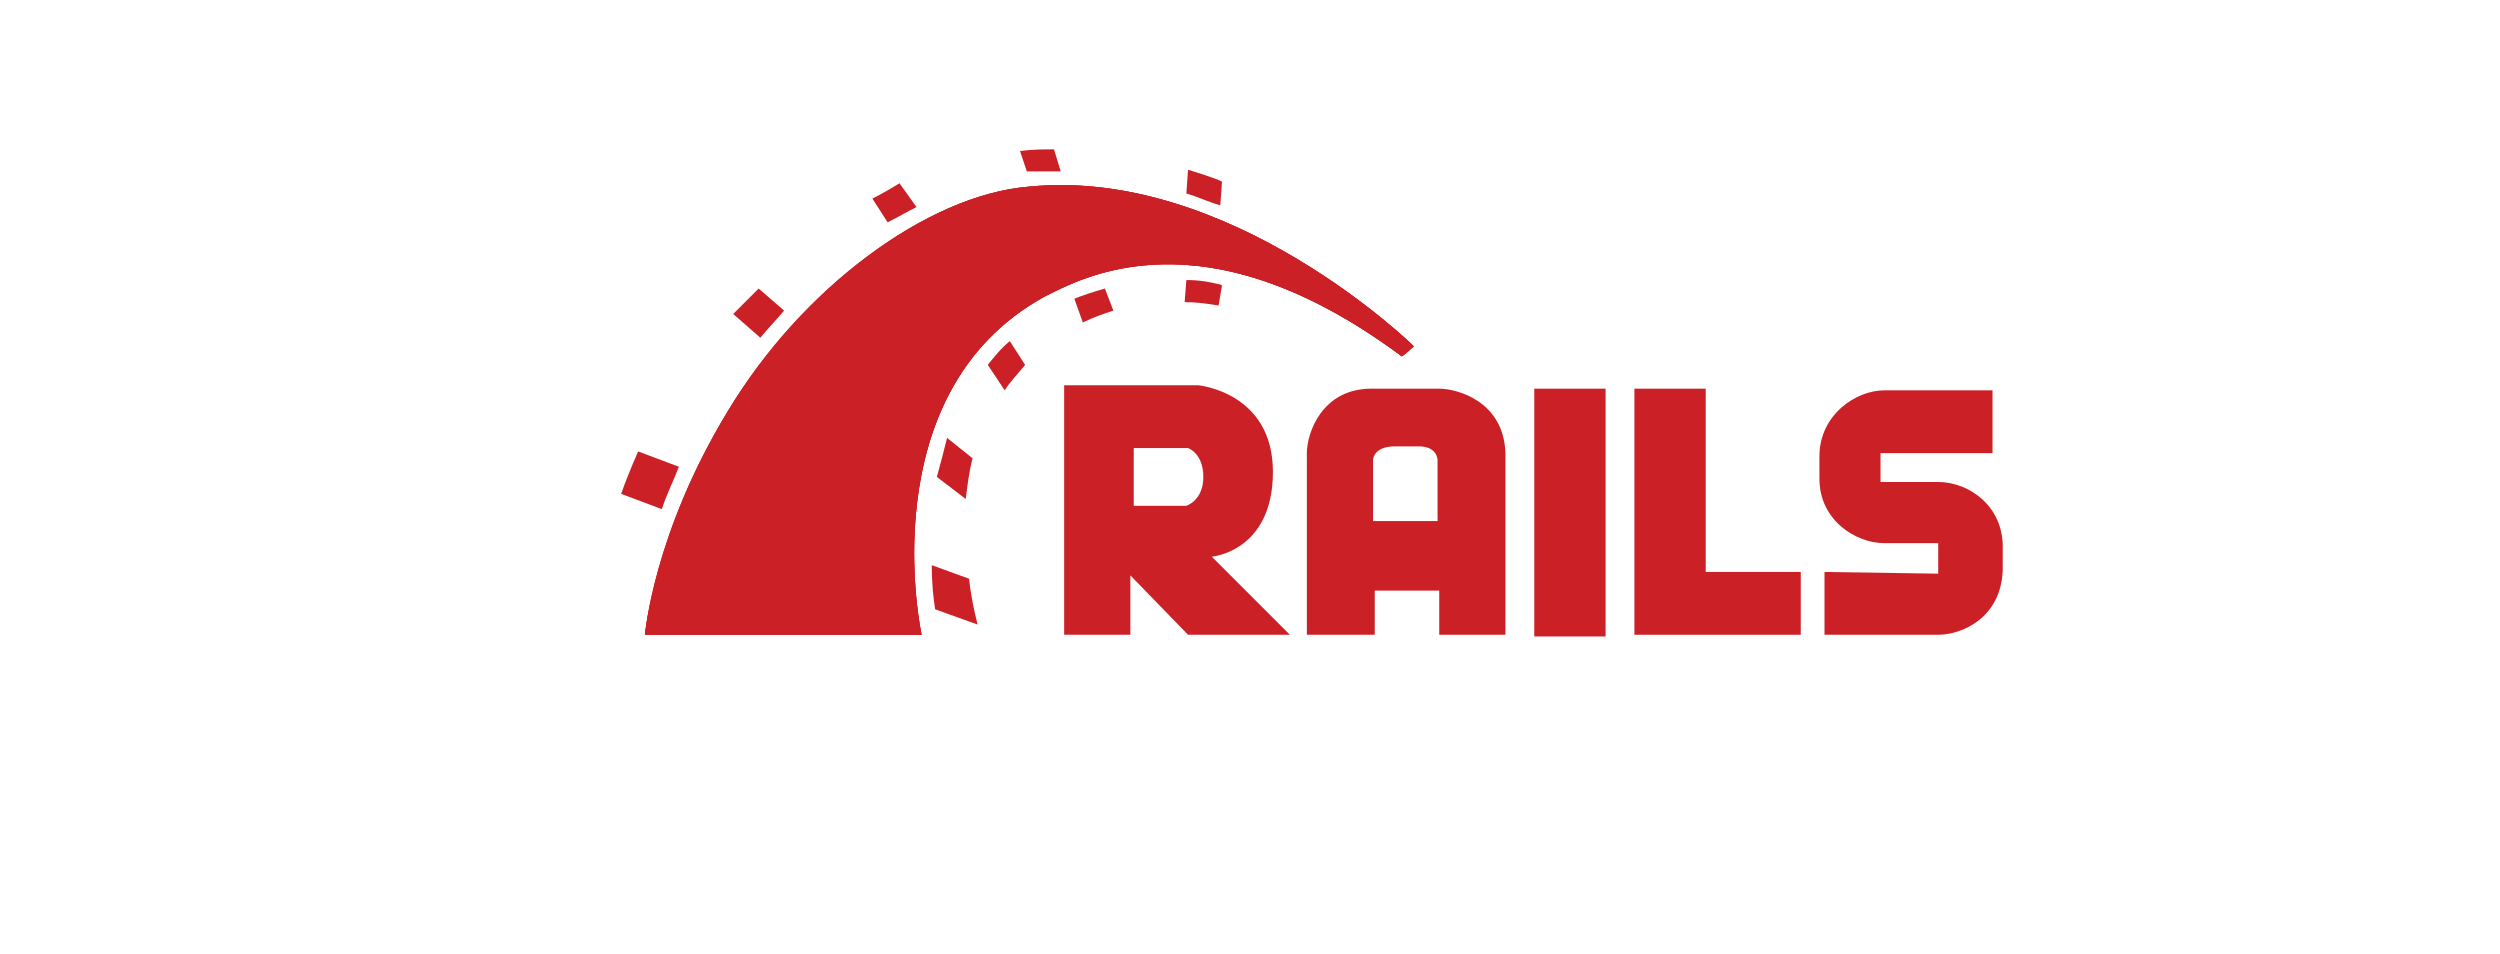
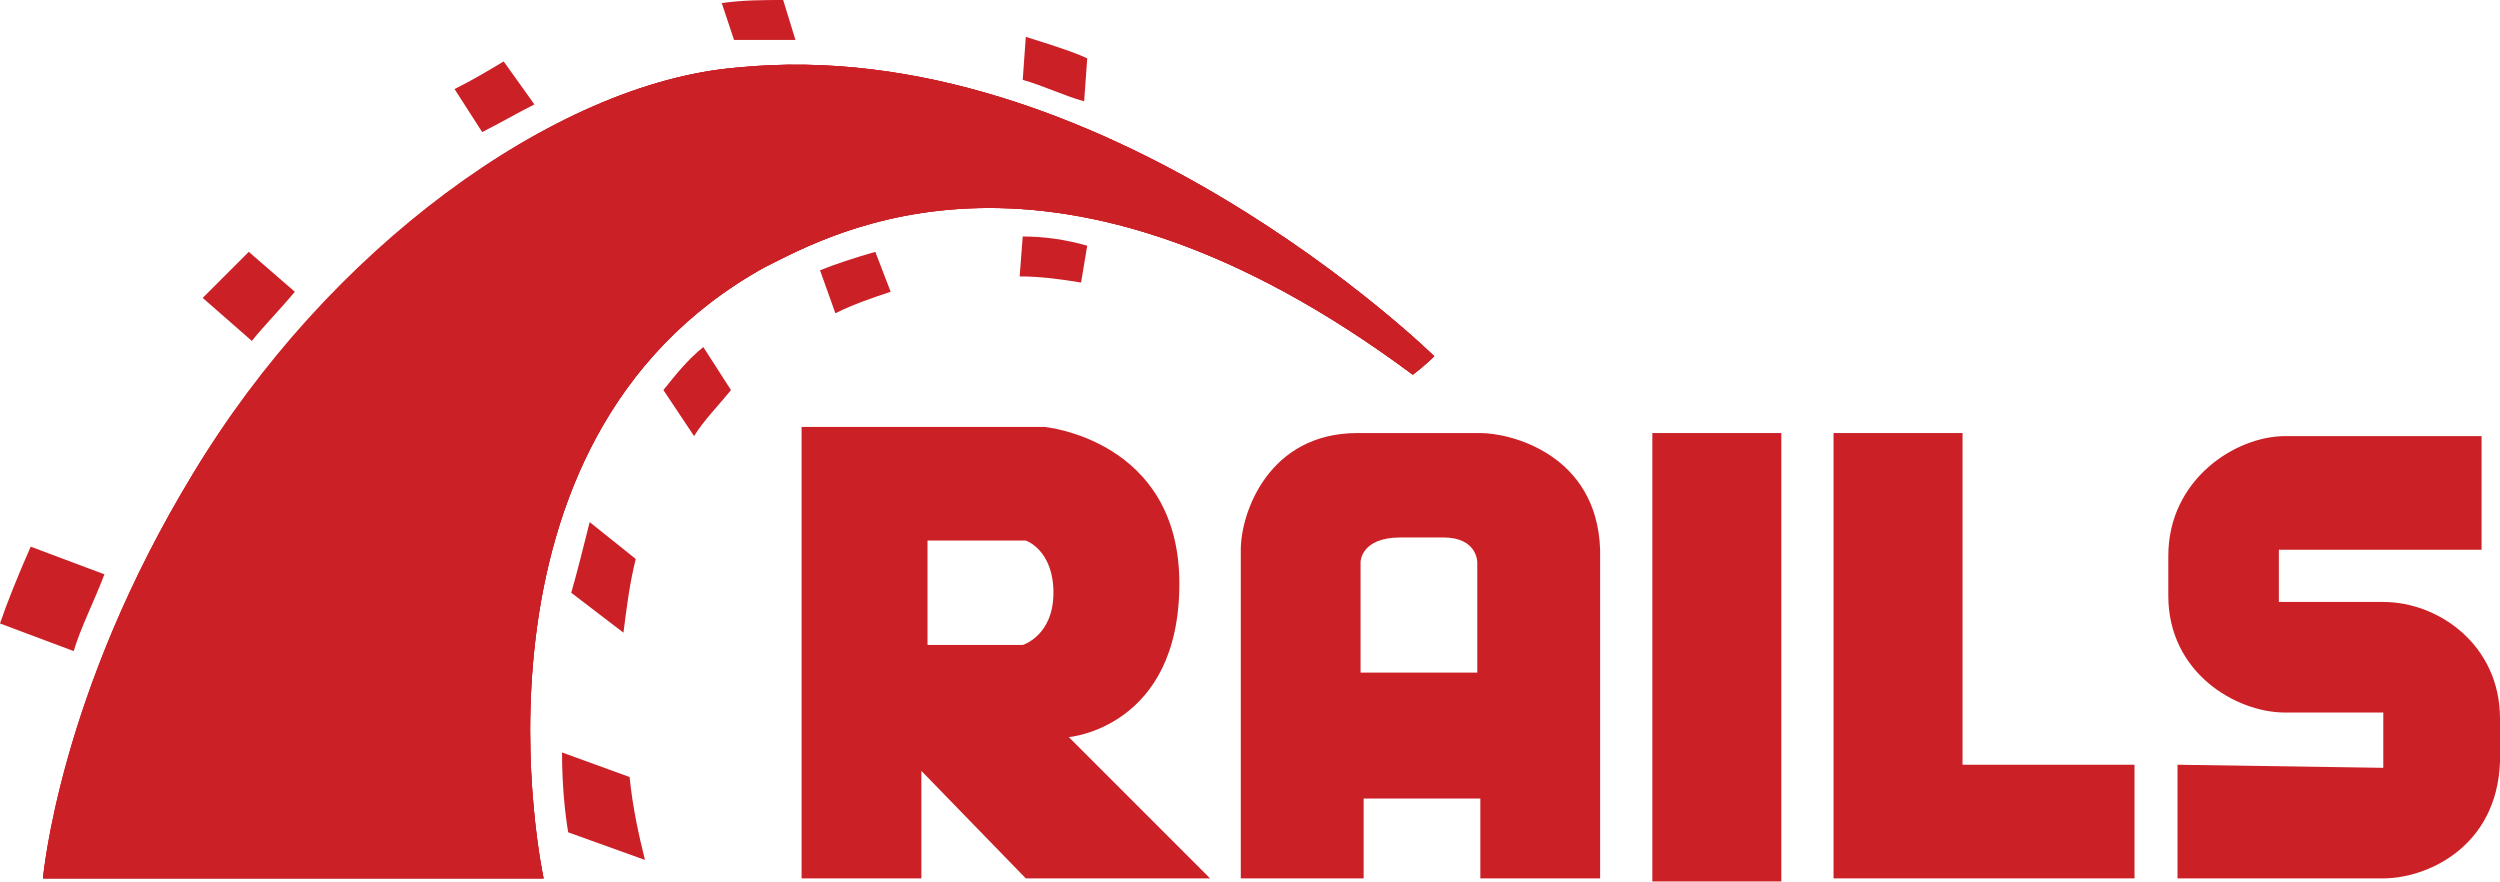
- <svg xmlns="http://www.w3.org/2000/svg" version="1.1" id="Layer_1" x="0px" y="0px" viewBox="0 0 147.3 56.2" style="enable-background:new 0 0 147.3 56.2;" xml:space="preserve">
+ <svg xmlns="http://www.w3.org/2000/svg" xmlns:ns1="https://boxy-svg.com" version="1.1" id="Layer_1" x="0px" y="0px" viewBox="0 0 81.4 28.7" style="enable-background:new 0 0 147.3 56.2;">
  <style type="text/css">
	.st0{fill:#CB2026;}
</style>
-   <g transform="translate(8 8)">
-     <path class="st0" d="M99.5,25.7v3.7h6.7c1.4,0,3.7-1,3.8-3.8v-1.4c0-2.4-2-3.8-3.8-3.8h-3.4v-1.7h6.6v-3.7h-6.4   c-1.6,0-3.8,1.4-3.8,3.9v1.3c0,2.5,2.2,3.8,3.8,3.8c4.6,0-1.1,0,3.2,0v1.8 M63.4,24.8c0,0,3.6-0.3,3.6-5s-4.4-5.1-4.4-5.1h-7.9   v14.7h3.9v-3.5l3.4,3.5H68L63.4,24.8z M61.9,21.8h-3.1v-3.4h3.2c0,0,0.9,0.3,0.9,1.7S61.9,21.8,61.9,21.8z M76.8,14.9h-4   c-2.9,0-3.8,2.6-3.8,3.8v10.7h4v-2.6h3.8v2.6h3.9V18.7C80.6,15.6,77.8,14.9,76.8,14.9z M76.7,22.7h-3.8v-3.6c0,0,0-0.8,1.3-0.8h1.4   c1.1,0,1.1,0.8,1.1,0.8L76.7,22.7L76.7,22.7z" />
+   <g transform="matrix(1, 0, 0, 1, -28.6, -0.8)" ns1:origin="0 0">
+     <path class="st0" d="M99.5,25.7v3.7h6.7c1.4,0,3.7-1,3.8-3.8v-1.4c0-2.4-2-3.8-3.8-3.8h-3.4v-1.7h6.6v-3.7h-6.4 c-1.6,0-3.8,1.4-3.8,3.9v1.3c0,2.5,2.2,3.8,3.8,3.8c4.6,0-1.1,0,3.2,0v1.8 M63.4,24.8c0,0,3.6-0.3,3.6-5s-4.4-5.1-4.4-5.1h-7.9 v14.7h3.9v-3.5l3.4,3.5H68L63.4,24.8z M61.9,21.8h-3.1v-3.4h3.2c0,0,0.9,0.3,0.9,1.7S61.9,21.8,61.9,21.8z M76.8,14.9h-4 c-2.9,0-3.8,2.6-3.8,3.8v10.7h4v-2.6h3.8v2.6h3.9V18.7C80.6,15.6,77.8,14.9,76.8,14.9z M76.7,22.7h-3.8v-3.6c0,0,0-0.8,1.3-0.8h1.4 c1.1,0,1.1,0.8,1.1,0.8L76.7,22.7L76.7,22.7z" />
    <rect x="82.4" y="14.9" class="st0" width="4.2" height="14.6" />
-     <polygon class="st0" points="92.5,25.7 92.5,14.9 88.3,14.9 88.3,25.7 88.3,29.4 92.5,29.4 98.1,29.4 98.1,25.7  " />
-     <path class="st0" d="M30,29.4h16.3c0,0-3.1-14.2,7.2-19.9c2.2-1.1,9.4-5.2,21.1,3.5c0.4-0.3,0.7-0.6,0.7-0.6S64.5,1.8,52.6,3   c-6,0.5-13.3,6-17.7,13.2S30,29.4,30,29.4z" />
-     <path class="st0" d="M30,29.4h16.3c0,0-3.1-14.2,7.2-19.9c2.2-1.1,9.4-5.2,21.1,3.5c0.4-0.3,0.7-0.6,0.7-0.6S64.5,1.8,52.6,3   c-6,0.5-13.3,6-17.7,13.2S30,29.4,30,29.4z" />
-     <path class="st0" d="M30,29.4h16.3c0,0-3.1-14.2,7.2-19.9c2.2-1.1,9.4-5.2,21.1,3.5c0.4-0.3,0.7-0.6,0.7-0.6S64.5,1.8,52.6,3   c-6,0.5-13.4,6-17.7,13.2S30,29.4,30,29.4z M63.9,4.1L64,2.7c-0.2-0.1-0.7-0.3-2-0.7l-0.1,1.4C62.6,3.6,63.2,3.9,63.9,4.1z" />
-     <path class="st0" d="M61.9,8.5l-0.1,1.3c0.7,0,1.4,0.1,2,0.2L64,8.8C63.3,8.6,62.6,8.5,61.9,8.5z M54.3,2.1h0.2l-0.4-1.3   c-0.6,0-1.3,0-2,0.1l0.4,1.2C53.1,2.1,53.7,2.1,54.3,2.1z M55.3,9.6l0.5,1.4c0.6-0.3,1.2-0.5,1.8-0.7L57.1,9   C56.4,9.2,55.8,9.4,55.3,9.6z M46,4.2L45,2.8c-0.5,0.3-1,0.6-1.6,0.9l0.9,1.4C44.9,4.8,45.4,4.5,46,4.2z M50.2,13.5l1,1.5   c0.3-0.5,0.8-1,1.2-1.5l-0.9-1.4C51,12.5,50.6,13,50.2,13.5z M47.2,20.1l1.7,1.3c0.1-0.8,0.2-1.6,0.4-2.4l-1.5-1.2   C47.6,18.6,47.4,19.4,47.2,20.1z M38.2,10.3l-1.5-1.3c-0.5,0.5-1,1-1.5,1.5l1.6,1.4C37.2,11.4,37.7,10.9,38.2,10.3z M32,19.5   l-2.4-0.9c-0.4,0.9-0.8,1.9-1,2.5L31,22C31.2,21.3,31.7,20.3,32,19.5z M46.9,25.3c0,1.1,0.1,2,0.2,2.6l2.5,0.9   c-0.2-0.8-0.4-1.7-0.5-2.7L46.9,25.3z" />
+     <polygon class="st0" points="92.5,25.7 92.5,14.9 88.3,14.9 88.3,25.7 88.3,29.4 92.5,29.4 98.1,29.4 98.1,25.7 &#09;" />
+     <path class="st0" d="M30,29.4h16.3c0,0-3.1-14.2,7.2-19.9c2.2-1.1,9.4-5.2,21.1,3.5c0.4-0.3,0.7-0.6,0.7-0.6S64.5,1.8,52.6,3 c-6,0.5-13.3,6-17.7,13.2S30,29.4,30,29.4z" />
+     <path class="st0" d="M30,29.4h16.3c0,0-3.1-14.2,7.2-19.9c2.2-1.1,9.4-5.2,21.1,3.5c0.4-0.3,0.7-0.6,0.7-0.6S64.5,1.8,52.6,3 c-6,0.5-13.3,6-17.7,13.2S30,29.4,30,29.4z" />
+     <path class="st0" d="M30,29.4h16.3c0,0-3.1-14.2,7.2-19.9c2.2-1.1,9.4-5.2,21.1,3.5c0.4-0.3,0.7-0.6,0.7-0.6S64.5,1.8,52.6,3 c-6,0.5-13.4,6-17.7,13.2S30,29.4,30,29.4z M63.9,4.1L64,2.7c-0.2-0.1-0.7-0.3-2-0.7l-0.1,1.4C62.6,3.6,63.2,3.9,63.9,4.1z" />
+     <path class="st0" d="M61.9,8.5l-0.1,1.3c0.7,0,1.4,0.1,2,0.2L64,8.8C63.3,8.6,62.6,8.5,61.9,8.5z M54.3,2.1h0.2l-0.4-1.3 c-0.6,0-1.3,0-2,0.1l0.4,1.2C53.1,2.1,53.7,2.1,54.3,2.1z M55.3,9.6l0.5,1.4c0.6-0.3,1.2-0.5,1.8-0.7L57.1,9 C56.4,9.2,55.8,9.4,55.3,9.6z M46,4.2L45,2.8c-0.5,0.3-1,0.6-1.6,0.9l0.9,1.4C44.9,4.8,45.4,4.5,46,4.2z M50.2,13.5l1,1.5 c0.3-0.5,0.8-1,1.2-1.5l-0.9-1.4C51,12.5,50.6,13,50.2,13.5z M47.2,20.1l1.7,1.3c0.1-0.8,0.2-1.6,0.4-2.4l-1.5-1.2 C47.6,18.6,47.4,19.4,47.2,20.1z M38.2,10.3l-1.5-1.3c-0.5,0.5-1,1-1.5,1.5l1.6,1.4C37.2,11.4,37.7,10.9,38.2,10.3z M32,19.5 l-2.4-0.9c-0.4,0.9-0.8,1.9-1,2.5L31,22C31.2,21.3,31.7,20.3,32,19.5z M46.9,25.3c0,1.1,0.1,2,0.2,2.6l2.5,0.9 c-0.2-0.8-0.4-1.7-0.5-2.7L46.9,25.3z" />
  </g>
</svg>
